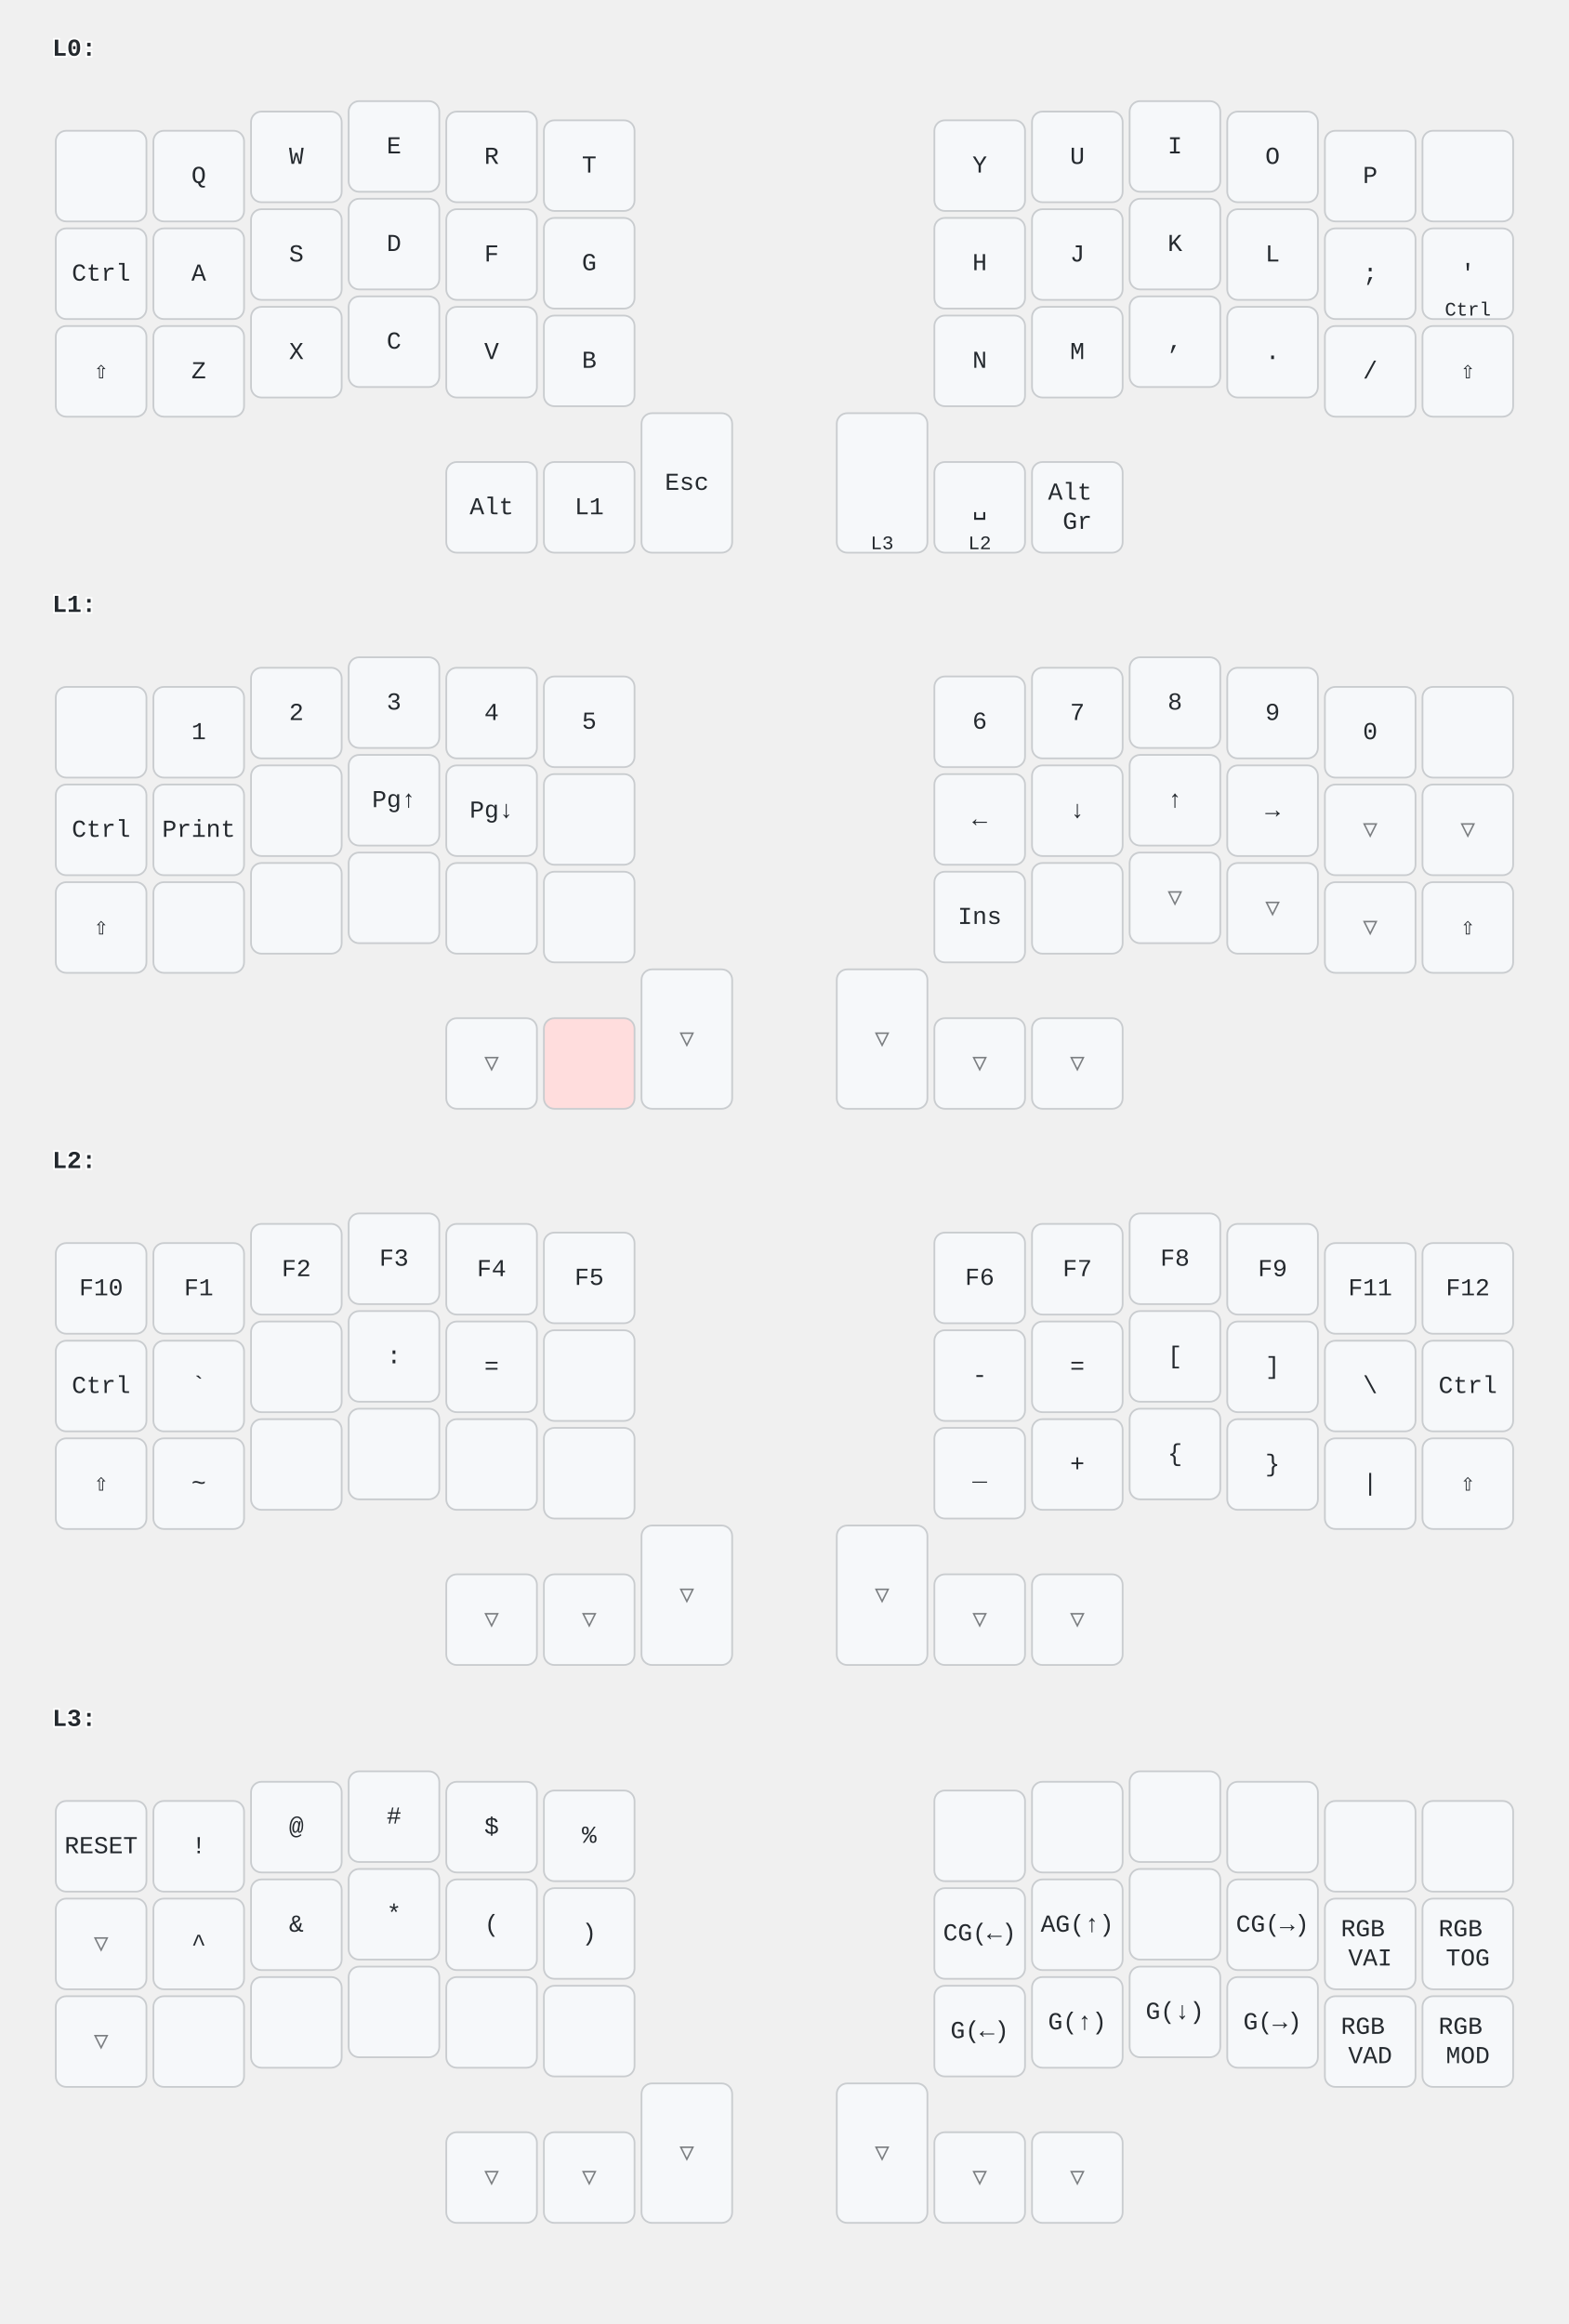
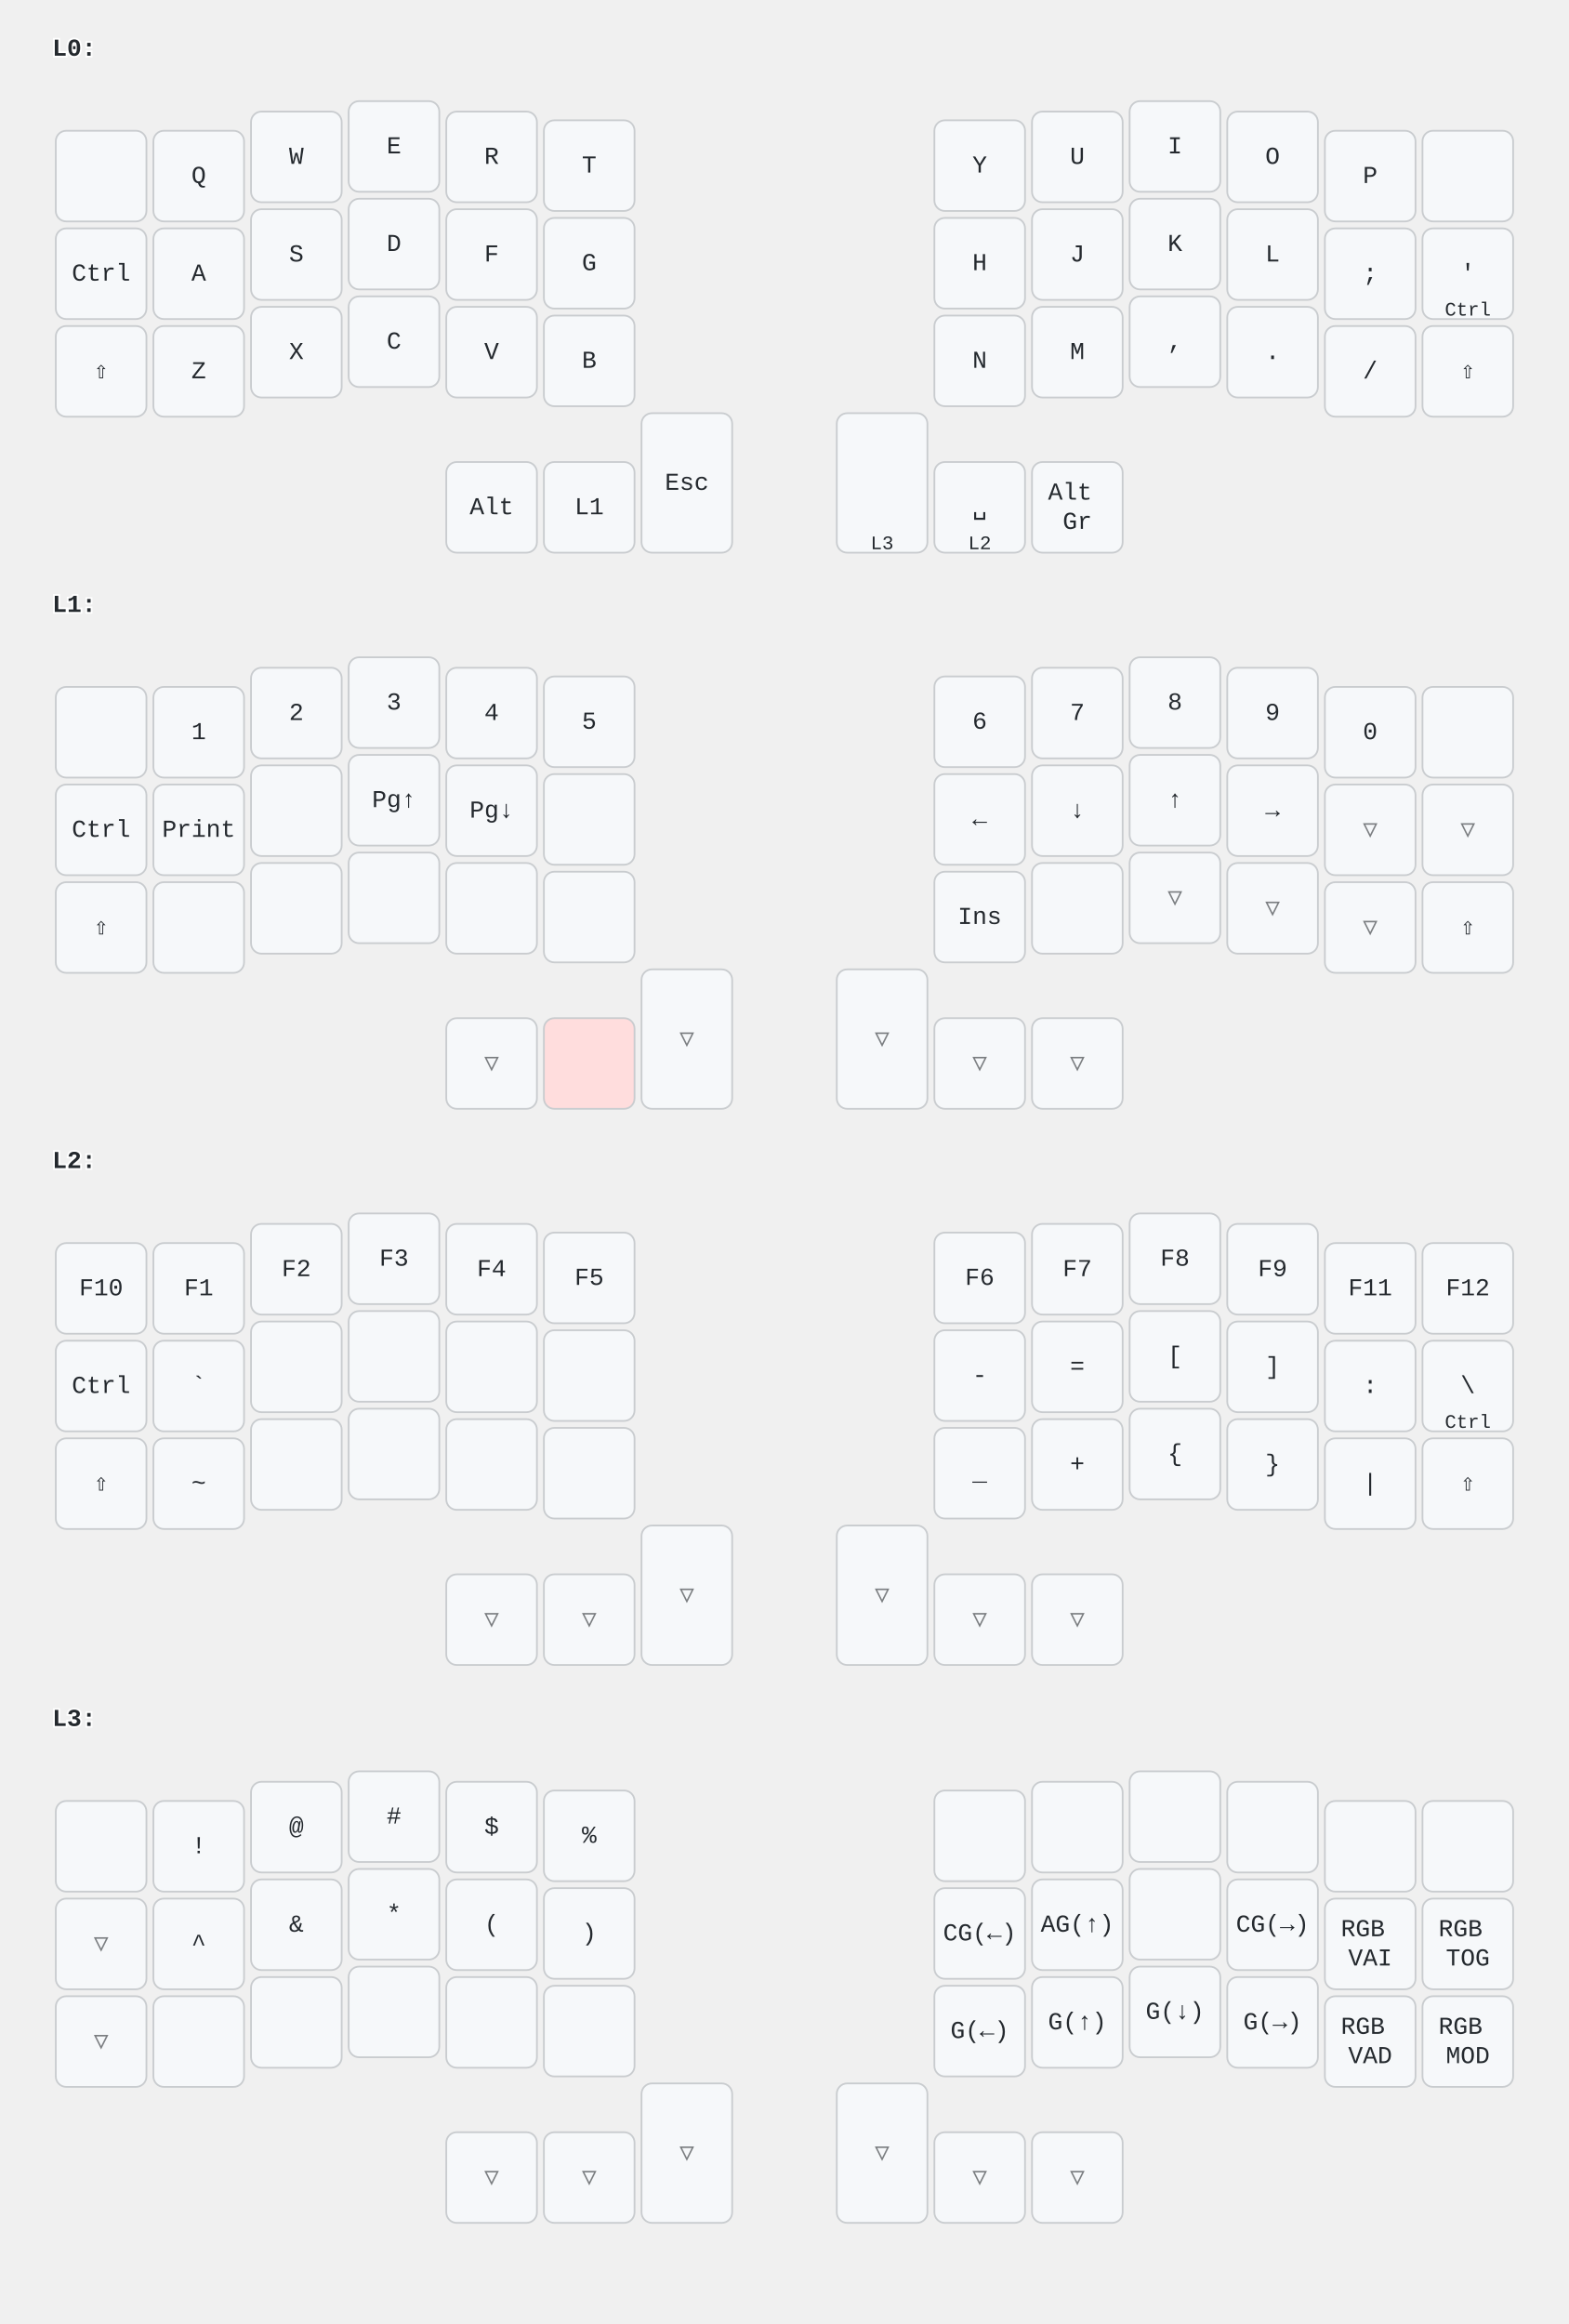
<svg xmlns="http://www.w3.org/2000/svg" xmlns:xlink="http://www.w3.org/1999/xlink" width="900" height="1333" viewBox="0 0 900 1333" class="keymap">
  <defs>/* start glyphs */
<svg id="mdi:apps">
      <svg id="mdi-apps" viewBox="0 0 24 24">
        <path d="M16,20H20V16H16M16,14H20V10H16M10,8H14V4H10M16,8H20V4H16M10,14H14V10H10M4,14H8V10H4M4,20H8V16H4M10,20H14V16H10M4,8H8V4H4V8Z" />
      </svg>
    </svg>
    <svg id="mdi:backspace">
      <svg id="mdi-backspace" viewBox="0 0 24 24">
        <path d="M22,3H7C6.31,3 5.77,3.35 5.41,3.88L0,12L5.41,20.11C5.77,20.64 6.31,21 7,21H22A2,2 0 0,0 24,19V5A2,2 0 0,0 22,3M19,15.59L17.59,17L14,13.41L10.41,17L9,15.59L12.59,12L9,8.41L10.41,7L14,10.59L17.59,7L19,8.41L15.41,12" />
      </svg>
    </svg>
    <svg id="mdi:backspace-reverse">
      <svg id="mdi-backspace-reverse" viewBox="0 0 24 24">
        <path d="M2,21H17C17.7,21 18.2,20.6 18.6,20.1L24,12L18.6,3.9C18.2,3.4 17.7,3 17,3H2A2,2 0 0,0 0,5V19A2,2 0 0,0 2,21M5,8.4L6.4,7L10,10.6L13.6,7L15,8.4L11.4,12L15,15.6L13.6,17L10,13.4L6.4,17L5,15.6L8.6,12" />
      </svg>
    </svg>
    <svg id="mdi:keyboard-return">
      <svg id="mdi-keyboard-return" viewBox="0 0 24 24">
        <path d="M19,7V11H5.83L9.41,7.41L8,6L2,12L8,18L9.41,16.58L5.83,13H21V7H19Z" />
      </svg>
    </svg>
    <svg id="mdi:keyboard-tab">
      <svg id="mdi-keyboard-tab" viewBox="0 0 24 24">
        <path d="M20,18H22V6H20M11.59,7.41L15.17,11H1V13H15.17L11.59,16.58L13,18L19,12L13,6L11.59,7.41Z" />
      </svg>
    </svg>
    <svg id="mdi:microsoft-windows">
      <svg id="mdi-microsoft-windows" viewBox="0 0 24 24">
        <path d="M3,12V6.75L9,5.43V11.91L3,12M20,3V11.75L10,11.9V5.21L20,3M3,13L9,13.09V19.9L3,18.75V13M20,13.25V22L10,20.09V13.1L20,13.25Z" />
      </svg>
    </svg>
    <svg id="mdi:ray-end">
      <svg id="mdi-ray-end" viewBox="0 0 24 24">
        <path d="M20,9C18.69,9 17.58,9.83 17.17,11H2V13H17.17C17.58,14.17 18.69,15 20,15A3,3 0 0,0 23,12A3,3 0 0,0 20,9Z" />
      </svg>
    </svg>
    <svg id="mdi:ray-start">
      <svg id="mdi-ray-start" viewBox="0 0 24 24">
        <path d="M4,9C5.31,9 6.42,9.83 6.83,11H22V13H6.83C6.42,14.17 5.31,15 4,15A3,3 0 0,1 1,12A3,3 0 0,1 4,9Z" />
      </svg>
    </svg>
  </defs>/* end glyphs */
<style>/* inherit to force styles through use tags */
svg path {
    fill: inherit;
}

/* font and background color specifications */
svg.keymap {
    font-family: SFMono-Regular,Consolas,Liberation Mono,Menlo,monospace;
    font-size: 14px;
    font-kerning: normal;
    text-rendering: optimizeLegibility;
    fill: #24292e;
}

/* default key styling */
rect.key {
    fill: #f6f8fa;
    stroke: #c9cccf;
    stroke-width: 1;
}

/* default key side styling, only used is draw_key_sides is set */
rect.side {
    filter: brightness(90%);
}

/* color accent for combo boxes */
rect.combo, rect.combo-separate {
    fill: #cdf;
}

/* color accent for held keys */
rect.held, rect.combo.held {
    fill: #fdd;
}

/* color accent for ghost (optional) keys */
rect.ghost, rect.combo.ghost {
    stroke-dasharray: 4, 4;
    stroke-width: 2;
}

text {
    text-anchor: middle;
    dominant-baseline: middle;
}

/* styling for layer labels */
text.label {
    font-weight: bold;
    text-anchor: start;
    stroke: white;
    stroke-width: 2;
    paint-order: stroke;
}

/* styling for combo tap, and key hold/shifted label text */
text.combo, text.hold, text.shifted {
    font-size: 11px;
}

text.hold {
    text-anchor: middle;
    dominant-baseline: auto;
}

text.shifted {
    text-anchor: middle;
    dominant-baseline: hanging;
}

/* styling for hold/shifted label text in combo box */
text.combo.hold, text.combo.shifted {
    font-size: 8px;
}

/* lighter symbol for transparent keys */
text.trans {
    fill: #7b7e81;
}

/* styling for combo dendrons */
path.combo {
    stroke-width: 1;
    stroke: gray;
    fill: none;
}

/* Start Tabler Icons Cleanup */
/* cannot use height/width with glyphs */
.icon-tabler &gt; path {
    fill: inherit;
    stroke: inherit;
    stroke-width: 2;
}
/* hide tabler's default box */
.icon-tabler &gt; path[stroke="none"][fill="none"] {
    visibility: hidden;
}
/* End Tabler Icons Cleanup */
</style>
  <g transform="translate(30, 0)" class="layer-L0">
    <text x="0" y="28" class="label">L0:</text>
    <g transform="translate(0, 56)">
      <g transform="translate(28, 45)" class="key keypos-0">
        <rect rx="6" ry="6" x="-26" y="-26" width="52" height="52" class="key" />
        <use href="#mdi:keyboard-tab" xlink:href="#mdi:keyboard-tab" x="-7" y="-7" height="14" width="14.0" class="key tap glyph mdi:keyboard-tab" />
      </g>
      <g transform="translate(84, 45)" class="key keypos-1">
        <rect rx="6" ry="6" x="-26" y="-26" width="52" height="52" class="key" />
        <text x="0" y="0" class="key tap">Q</text>
      </g>
      <g transform="translate(140, 34)" class="key keypos-2">
        <rect rx="6" ry="6" x="-26" y="-26" width="52" height="52" class="key" />
        <text x="0" y="0" class="key tap">W</text>
      </g>
      <g transform="translate(196, 28)" class="key keypos-3">
        <rect rx="6" ry="6" x="-26" y="-26" width="52" height="52" class="key" />
        <text x="0" y="0" class="key tap">E</text>
      </g>
      <g transform="translate(252, 34)" class="key keypos-4">
        <rect rx="6" ry="6" x="-26" y="-26" width="52" height="52" class="key" />
        <text x="0" y="0" class="key tap">R</text>
      </g>
      <g transform="translate(308, 39)" class="key keypos-5">
        <rect rx="6" ry="6" x="-26" y="-26" width="52" height="52" class="key" />
        <text x="0" y="0" class="key tap">T</text>
      </g>
      <g transform="translate(532, 39)" class="key keypos-6">
        <rect rx="6" ry="6" x="-26" y="-26" width="52" height="52" class="key" />
        <text x="0" y="0" class="key tap">Y</text>
      </g>
      <g transform="translate(588, 34)" class="key keypos-7">
        <rect rx="6" ry="6" x="-26" y="-26" width="52" height="52" class="key" />
        <text x="0" y="0" class="key tap">U</text>
      </g>
      <g transform="translate(644, 28)" class="key keypos-8">
        <rect rx="6" ry="6" x="-26" y="-26" width="52" height="52" class="key" />
        <text x="0" y="0" class="key tap">I</text>
      </g>
      <g transform="translate(700, 34)" class="key keypos-9">
        <rect rx="6" ry="6" x="-26" y="-26" width="52" height="52" class="key" />
        <text x="0" y="0" class="key tap">O</text>
      </g>
      <g transform="translate(756, 45)" class="key keypos-10">
        <rect rx="6" ry="6" x="-26" y="-26" width="52" height="52" class="key" />
        <text x="0" y="0" class="key tap">P</text>
      </g>
      <g transform="translate(812, 45)" class="key keypos-11">
        <rect rx="6" ry="6" x="-26" y="-26" width="52" height="52" class="key" />
        <use href="#mdi:backspace" xlink:href="#mdi:backspace" x="-7" y="-7" height="14" width="14.0" class="key tap glyph mdi:backspace" />
      </g>
      <g transform="translate(28, 101)" class="key keypos-12">
        <rect rx="6" ry="6" x="-26" y="-26" width="52" height="52" class="key" />
        <text x="0" y="0" class="key tap">Ctrl</text>
      </g>
      <g transform="translate(84, 101)" class="key keypos-13">
        <rect rx="6" ry="6" x="-26" y="-26" width="52" height="52" class="key" />
        <text x="0" y="0" class="key tap">A</text>
      </g>
      <g transform="translate(140, 90)" class="key keypos-14">
        <rect rx="6" ry="6" x="-26" y="-26" width="52" height="52" class="key" />
        <text x="0" y="0" class="key tap">S</text>
      </g>
      <g transform="translate(196, 84)" class="key keypos-15">
        <rect rx="6" ry="6" x="-26" y="-26" width="52" height="52" class="key" />
        <text x="0" y="0" class="key tap">D</text>
      </g>
      <g transform="translate(252, 90)" class="key keypos-16">
        <rect rx="6" ry="6" x="-26" y="-26" width="52" height="52" class="key" />
        <text x="0" y="0" class="key tap">F</text>
      </g>
      <g transform="translate(308, 95)" class="key keypos-17">
        <rect rx="6" ry="6" x="-26" y="-26" width="52" height="52" class="key" />
        <text x="0" y="0" class="key tap">G</text>
      </g>
      <g transform="translate(532, 95)" class="key keypos-18">
        <rect rx="6" ry="6" x="-26" y="-26" width="52" height="52" class="key" />
        <text x="0" y="0" class="key tap">H</text>
      </g>
      <g transform="translate(588, 90)" class="key keypos-19">
        <rect rx="6" ry="6" x="-26" y="-26" width="52" height="52" class="key" />
        <text x="0" y="0" class="key tap">J</text>
      </g>
      <g transform="translate(644, 84)" class="key keypos-20">
        <rect rx="6" ry="6" x="-26" y="-26" width="52" height="52" class="key" />
        <text x="0" y="0" class="key tap">K</text>
      </g>
      <g transform="translate(700, 90)" class="key keypos-21">
        <rect rx="6" ry="6" x="-26" y="-26" width="52" height="52" class="key" />
        <text x="0" y="0" class="key tap">L</text>
      </g>
      <g transform="translate(756, 101)" class="key keypos-22">
        <rect rx="6" ry="6" x="-26" y="-26" width="52" height="52" class="key" />
        <text x="0" y="0" class="key tap">;</text>
      </g>
      <g transform="translate(812, 101)" class="key keypos-23">
        <rect rx="6" ry="6" x="-26" y="-26" width="52" height="52" class="key" />
        <text x="0" y="0" class="key tap">'</text>
        <text x="0" y="24" class="key hold">Ctrl</text>
      </g>
      <g transform="translate(28, 157)" class="key keypos-24">
        <rect rx="6" ry="6" x="-26" y="-26" width="52" height="52" class="key" />
        <text x="0" y="0" class="key tap">⇧</text>
      </g>
      <g transform="translate(84, 157)" class="key keypos-25">
        <rect rx="6" ry="6" x="-26" y="-26" width="52" height="52" class="key" />
        <text x="0" y="0" class="key tap">Z</text>
      </g>
      <g transform="translate(140, 146)" class="key keypos-26">
        <rect rx="6" ry="6" x="-26" y="-26" width="52" height="52" class="key" />
        <text x="0" y="0" class="key tap">X</text>
      </g>
      <g transform="translate(196, 140)" class="key keypos-27">
        <rect rx="6" ry="6" x="-26" y="-26" width="52" height="52" class="key" />
        <text x="0" y="0" class="key tap">C</text>
      </g>
      <g transform="translate(252, 146)" class="key keypos-28">
        <rect rx="6" ry="6" x="-26" y="-26" width="52" height="52" class="key" />
        <text x="0" y="0" class="key tap">V</text>
      </g>
      <g transform="translate(308, 151)" class="key keypos-29">
        <rect rx="6" ry="6" x="-26" y="-26" width="52" height="52" class="key" />
        <text x="0" y="0" class="key tap">B</text>
      </g>
      <g transform="translate(532, 151)" class="key keypos-30">
        <rect rx="6" ry="6" x="-26" y="-26" width="52" height="52" class="key" />
        <text x="0" y="0" class="key tap">N</text>
      </g>
      <g transform="translate(588, 146)" class="key keypos-31">
        <rect rx="6" ry="6" x="-26" y="-26" width="52" height="52" class="key" />
        <text x="0" y="0" class="key tap">M</text>
      </g>
      <g transform="translate(644, 140)" class="key keypos-32">
        <rect rx="6" ry="6" x="-26" y="-26" width="52" height="52" class="key" />
        <text x="0" y="0" class="key tap">,</text>
      </g>
      <g transform="translate(700, 146)" class="key keypos-33">
        <rect rx="6" ry="6" x="-26" y="-26" width="52" height="52" class="key" />
        <text x="0" y="0" class="key tap">.</text>
      </g>
      <g transform="translate(756, 157)" class="key keypos-34">
        <rect rx="6" ry="6" x="-26" y="-26" width="52" height="52" class="key" />
        <text x="0" y="0" class="key tap">/</text>
      </g>
      <g transform="translate(812, 157)" class="key keypos-35">
        <rect rx="6" ry="6" x="-26" y="-26" width="52" height="52" class="key" />
        <text x="0" y="0" class="key tap">⇧</text>
      </g>
      <g transform="translate(252, 235)" class="key keypos-36">
        <rect rx="6" ry="6" x="-26" y="-26" width="52" height="52" class="key" />
        <text x="0" y="0" class="key tap">Alt</text>
      </g>
      <g transform="translate(308, 235)" class="key keypos-37">
        <rect rx="6" ry="6" x="-26" y="-26" width="52" height="52" class="key" />
        <text x="0" y="0" class="key tap">L1</text>
      </g>
      <g transform="translate(364, 221)" class="key keypos-38">
        <rect rx="6" ry="6" x="-26" y="-40" width="52" height="80" class="key" />
        <text x="0" y="0" class="key tap">Esc</text>
        <use href="#mdi:microsoft-windows" xlink:href="#mdi:microsoft-windows" x="-6" y="26" height="12" width="12.0" class="key hold glyph mdi:microsoft-windows" />
      </g>
      <g transform="translate(476, 221)" class="key keypos-39">
        <rect rx="6" ry="6" x="-26" y="-40" width="52" height="80" class="key" />
        <use href="#mdi:keyboard-return" xlink:href="#mdi:keyboard-return" x="-7" y="-7" height="14" width="14.0" class="key tap glyph mdi:keyboard-return" />
        <text x="0" y="38" class="key hold">L3</text>
      </g>
      <g transform="translate(532, 235)" class="key keypos-40">
        <rect rx="6" ry="6" x="-26" y="-26" width="52" height="52" class="key" />
        <text x="0" y="0" class="key tap">␣</text>
        <text x="0" y="24" class="key hold">L2</text>
      </g>
      <g transform="translate(588, 235)" class="key keypos-41">
        <rect rx="6" ry="6" x="-26" y="-26" width="52" height="52" class="key" />
        <text x="0" y="0" class="key tap">
          <tspan x="0" dy="-0.6em">Alt</tspan>
          <tspan x="0" dy="1.2em">Gr</tspan>
        </text>
      </g>
    </g>
  </g>
  <g transform="translate(30, 319)" class="layer-L1">
    <text x="0" y="28" class="label">L1:</text>
    <g transform="translate(0, 56)">
      <g transform="translate(28, 45)" class="key keypos-0">
        <rect rx="6" ry="6" x="-26" y="-26" width="52" height="52" class="key" />
        <use href="#mdi:keyboard-tab" xlink:href="#mdi:keyboard-tab" x="-7" y="-7" height="14" width="14.0" class="key tap glyph mdi:keyboard-tab" />
      </g>
      <g transform="translate(84, 45)" class="key keypos-1">
        <rect rx="6" ry="6" x="-26" y="-26" width="52" height="52" class="key" />
        <text x="0" y="0" class="key tap">1</text>
      </g>
      <g transform="translate(140, 34)" class="key keypos-2">
        <rect rx="6" ry="6" x="-26" y="-26" width="52" height="52" class="key" />
        <text x="0" y="0" class="key tap">2</text>
      </g>
      <g transform="translate(196, 28)" class="key keypos-3">
        <rect rx="6" ry="6" x="-26" y="-26" width="52" height="52" class="key" />
        <text x="0" y="0" class="key tap">3</text>
      </g>
      <g transform="translate(252, 34)" class="key keypos-4">
        <rect rx="6" ry="6" x="-26" y="-26" width="52" height="52" class="key" />
        <text x="0" y="0" class="key tap">4</text>
      </g>
      <g transform="translate(308, 39)" class="key keypos-5">
        <rect rx="6" ry="6" x="-26" y="-26" width="52" height="52" class="key" />
        <text x="0" y="0" class="key tap">5</text>
      </g>
      <g transform="translate(532, 39)" class="key keypos-6">
        <rect rx="6" ry="6" x="-26" y="-26" width="52" height="52" class="key" />
        <text x="0" y="0" class="key tap">6</text>
      </g>
      <g transform="translate(588, 34)" class="key keypos-7">
        <rect rx="6" ry="6" x="-26" y="-26" width="52" height="52" class="key" />
        <text x="0" y="0" class="key tap">7</text>
      </g>
      <g transform="translate(644, 28)" class="key keypos-8">
        <rect rx="6" ry="6" x="-26" y="-26" width="52" height="52" class="key" />
        <text x="0" y="0" class="key tap">8</text>
      </g>
      <g transform="translate(700, 34)" class="key keypos-9">
        <rect rx="6" ry="6" x="-26" y="-26" width="52" height="52" class="key" />
        <text x="0" y="0" class="key tap">9</text>
      </g>
      <g transform="translate(756, 45)" class="key keypos-10">
        <rect rx="6" ry="6" x="-26" y="-26" width="52" height="52" class="key" />
        <text x="0" y="0" class="key tap">0</text>
      </g>
      <g transform="translate(812, 45)" class="key keypos-11">
        <rect rx="6" ry="6" x="-26" y="-26" width="52" height="52" class="key" />
        <use href="#mdi:backspace-reverse" xlink:href="#mdi:backspace-reverse" x="-7" y="-7" height="14" width="14.0" class="key tap glyph mdi:backspace-reverse" />
      </g>
      <g transform="translate(28, 101)" class="key keypos-12">
        <rect rx="6" ry="6" x="-26" y="-26" width="52" height="52" class="key" />
        <text x="0" y="0" class="key tap">Ctrl</text>
      </g>
      <g transform="translate(84, 101)" class="key keypos-13">
        <rect rx="6" ry="6" x="-26" y="-26" width="52" height="52" class="key" />
        <text x="0" y="0" class="key tap">Print</text>
      </g>
      <g transform="translate(140, 90)" class="key keypos-14">
        <rect rx="6" ry="6" x="-26" y="-26" width="52" height="52" class="key" />
        <use href="#mdi:ray-start" xlink:href="#mdi:ray-start" x="-7" y="-7" height="14" width="14.0" class="key tap glyph mdi:ray-start" />
      </g>
      <g transform="translate(196, 84)" class="key keypos-15">
        <rect rx="6" ry="6" x="-26" y="-26" width="52" height="52" class="key" />
        <text x="0" y="0" class="key tap">Pg↑</text>
      </g>
      <g transform="translate(252, 90)" class="key keypos-16">
        <rect rx="6" ry="6" x="-26" y="-26" width="52" height="52" class="key" />
        <text x="0" y="0" class="key tap">Pg↓</text>
      </g>
      <g transform="translate(308, 95)" class="key keypos-17">
        <rect rx="6" ry="6" x="-26" y="-26" width="52" height="52" class="key" />
        <use href="#mdi:ray-end" xlink:href="#mdi:ray-end" x="-7" y="-7" height="14" width="14.0" class="key tap glyph mdi:ray-end" />
      </g>
      <g transform="translate(532, 95)" class="key keypos-18">
        <rect rx="6" ry="6" x="-26" y="-26" width="52" height="52" class="key" />
        <text x="0" y="0" class="key tap">←</text>
      </g>
      <g transform="translate(588, 90)" class="key keypos-19">
        <rect rx="6" ry="6" x="-26" y="-26" width="52" height="52" class="key" />
        <text x="0" y="0" class="key tap">↓</text>
      </g>
      <g transform="translate(644, 84)" class="key keypos-20">
        <rect rx="6" ry="6" x="-26" y="-26" width="52" height="52" class="key" />
        <text x="0" y="0" class="key tap">↑</text>
      </g>
      <g transform="translate(700, 90)" class="key keypos-21">
        <rect rx="6" ry="6" x="-26" y="-26" width="52" height="52" class="key" />
        <text x="0" y="0" class="key tap">→</text>
      </g>
      <g transform="translate(756, 101)" class="key trans keypos-22">
        <rect rx="6" ry="6" x="-26" y="-26" width="52" height="52" class="key trans" />
        <text x="0" y="0" class="key trans tap">▽</text>
      </g>
      <g transform="translate(812, 101)" class="key trans keypos-23">
        <rect rx="6" ry="6" x="-26" y="-26" width="52" height="52" class="key trans" />
        <text x="0" y="0" class="key trans tap">▽</text>
      </g>
      <g transform="translate(28, 157)" class="key keypos-24">
        <rect rx="6" ry="6" x="-26" y="-26" width="52" height="52" class="key" />
        <text x="0" y="0" class="key tap">⇧</text>
      </g>
      <g transform="translate(84, 157)" class="key keypos-25">
        <rect rx="6" ry="6" x="-26" y="-26" width="52" height="52" class="key" />
      </g>
      <g transform="translate(140, 146)" class="key keypos-26">
        <rect rx="6" ry="6" x="-26" y="-26" width="52" height="52" class="key" />
      </g>
      <g transform="translate(196, 140)" class="key keypos-27">
        <rect rx="6" ry="6" x="-26" y="-26" width="52" height="52" class="key" />
      </g>
      <g transform="translate(252, 146)" class="key keypos-28">
        <rect rx="6" ry="6" x="-26" y="-26" width="52" height="52" class="key" />
      </g>
      <g transform="translate(308, 151)" class="key keypos-29">
        <rect rx="6" ry="6" x="-26" y="-26" width="52" height="52" class="key" />
      </g>
      <g transform="translate(532, 151)" class="key keypos-30">
        <rect rx="6" ry="6" x="-26" y="-26" width="52" height="52" class="key" />
        <text x="0" y="0" class="key tap">Ins</text>
      </g>
      <g transform="translate(588, 146)" class="key keypos-31">
        <rect rx="6" ry="6" x="-26" y="-26" width="52" height="52" class="key" />
        <use href="#mdi:apps" xlink:href="#mdi:apps" x="-7" y="-7" height="14" width="14.0" class="key tap glyph mdi:apps" />
      </g>
      <g transform="translate(644, 140)" class="key trans keypos-32">
        <rect rx="6" ry="6" x="-26" y="-26" width="52" height="52" class="key trans" />
        <text x="0" y="0" class="key trans tap">▽</text>
      </g>
      <g transform="translate(700, 146)" class="key trans keypos-33">
        <rect rx="6" ry="6" x="-26" y="-26" width="52" height="52" class="key trans" />
        <text x="0" y="0" class="key trans tap">▽</text>
      </g>
      <g transform="translate(756, 157)" class="key trans keypos-34">
        <rect rx="6" ry="6" x="-26" y="-26" width="52" height="52" class="key trans" />
        <text x="0" y="0" class="key trans tap">▽</text>
      </g>
      <g transform="translate(812, 157)" class="key keypos-35">
        <rect rx="6" ry="6" x="-26" y="-26" width="52" height="52" class="key" />
        <text x="0" y="0" class="key tap">⇧</text>
      </g>
      <g transform="translate(252, 235)" class="key trans keypos-36">
        <rect rx="6" ry="6" x="-26" y="-26" width="52" height="52" class="key trans" />
        <text x="0" y="0" class="key trans tap">▽</text>
      </g>
      <g transform="translate(308, 235)" class="key held keypos-37">
        <rect rx="6" ry="6" x="-26" y="-26" width="52" height="52" class="key held" />
      </g>
      <g transform="translate(364, 221)" class="key trans keypos-38">
        <rect rx="6" ry="6" x="-26" y="-40" width="52" height="80" class="key trans" />
        <text x="0" y="0" class="key trans tap">▽</text>
      </g>
      <g transform="translate(476, 221)" class="key trans keypos-39">
        <rect rx="6" ry="6" x="-26" y="-40" width="52" height="80" class="key trans" />
        <text x="0" y="0" class="key trans tap">▽</text>
      </g>
      <g transform="translate(532, 235)" class="key trans keypos-40">
        <rect rx="6" ry="6" x="-26" y="-26" width="52" height="52" class="key trans" />
        <text x="0" y="0" class="key trans tap">▽</text>
      </g>
      <g transform="translate(588, 235)" class="key trans keypos-41">
        <rect rx="6" ry="6" x="-26" y="-26" width="52" height="52" class="key trans" />
        <text x="0" y="0" class="key trans tap">▽</text>
      </g>
    </g>
  </g>
  <g transform="translate(30, 638)" class="layer-L2">
    <text x="0" y="28" class="label">L2:</text>
    <g transform="translate(0, 56)">
      <g transform="translate(28, 45)" class="key keypos-0">
        <rect rx="6" ry="6" x="-26" y="-26" width="52" height="52" class="key" />
        <text x="0" y="0" class="key tap">F10</text>
      </g>
      <g transform="translate(84, 45)" class="key keypos-1">
        <rect rx="6" ry="6" x="-26" y="-26" width="52" height="52" class="key" />
        <text x="0" y="0" class="key tap">F1</text>
      </g>
      <g transform="translate(140, 34)" class="key keypos-2">
        <rect rx="6" ry="6" x="-26" y="-26" width="52" height="52" class="key" />
        <text x="0" y="0" class="key tap">F2</text>
      </g>
      <g transform="translate(196, 28)" class="key keypos-3">
        <rect rx="6" ry="6" x="-26" y="-26" width="52" height="52" class="key" />
        <text x="0" y="0" class="key tap">F3</text>
      </g>
      <g transform="translate(252, 34)" class="key keypos-4">
        <rect rx="6" ry="6" x="-26" y="-26" width="52" height="52" class="key" />
        <text x="0" y="0" class="key tap">F4</text>
      </g>
      <g transform="translate(308, 39)" class="key keypos-5">
        <rect rx="6" ry="6" x="-26" y="-26" width="52" height="52" class="key" />
        <text x="0" y="0" class="key tap">F5</text>
      </g>
      <g transform="translate(532, 39)" class="key keypos-6">
        <rect rx="6" ry="6" x="-26" y="-26" width="52" height="52" class="key" />
        <text x="0" y="0" class="key tap">F6</text>
      </g>
      <g transform="translate(588, 34)" class="key keypos-7">
        <rect rx="6" ry="6" x="-26" y="-26" width="52" height="52" class="key" />
        <text x="0" y="0" class="key tap">F7</text>
      </g>
      <g transform="translate(644, 28)" class="key keypos-8">
        <rect rx="6" ry="6" x="-26" y="-26" width="52" height="52" class="key" />
        <text x="0" y="0" class="key tap">F8</text>
      </g>
      <g transform="translate(700, 34)" class="key keypos-9">
        <rect rx="6" ry="6" x="-26" y="-26" width="52" height="52" class="key" />
        <text x="0" y="0" class="key tap">F9</text>
      </g>
      <g transform="translate(756, 45)" class="key keypos-10">
        <rect rx="6" ry="6" x="-26" y="-26" width="52" height="52" class="key" />
        <text x="0" y="0" class="key tap">F11</text>
      </g>
      <g transform="translate(812, 45)" class="key keypos-11">
        <rect rx="6" ry="6" x="-26" y="-26" width="52" height="52" class="key" />
        <text x="0" y="0" class="key tap">F12</text>
      </g>
      <g transform="translate(28, 101)" class="key keypos-12">
        <rect rx="6" ry="6" x="-26" y="-26" width="52" height="52" class="key" />
        <text x="0" y="0" class="key tap">Ctrl</text>
      </g>
      <g transform="translate(84, 101)" class="key keypos-13">
        <rect rx="6" ry="6" x="-26" y="-26" width="52" height="52" class="key" />
        <text x="0" y="0" class="key tap">`</text>
      </g>
      <g transform="translate(140, 90)" class="key keypos-14">
        <rect rx="6" ry="6" x="-26" y="-26" width="52" height="52" class="key" />
      </g>
      <g transform="translate(196, 84)" class="key keypos-15">
        <rect rx="6" ry="6" x="-26" y="-26" width="52" height="52" class="key" />
+       </g>
+       <g transform="translate(252, 90)" class="key keypos-16">
+         <rect rx="6" ry="6" x="-26" y="-26" width="52" height="52" class="key" />
+       </g>
+       <g transform="translate(308, 95)" class="key keypos-17">
+         <rect rx="6" ry="6" x="-26" y="-26" width="52" height="52" class="key" />
+       </g>
+       <g transform="translate(532, 95)" class="key keypos-18">
+         <rect rx="6" ry="6" x="-26" y="-26" width="52" height="52" class="key" />
+         <text x="0" y="0" class="key tap">-</text>
+       </g>
+       <g transform="translate(588, 90)" class="key keypos-19">
+         <rect rx="6" ry="6" x="-26" y="-26" width="52" height="52" class="key" />
+         <text x="0" y="0" class="key tap">=</text>
+       </g>
+       <g transform="translate(644, 84)" class="key keypos-20">
+         <rect rx="6" ry="6" x="-26" y="-26" width="52" height="52" class="key" />
+         <text x="0" y="0" class="key tap">[</text>
+       </g>
+       <g transform="translate(700, 90)" class="key keypos-21">
+         <rect rx="6" ry="6" x="-26" y="-26" width="52" height="52" class="key" />
+         <text x="0" y="0" class="key tap">]</text>
+       </g>
+       <g transform="translate(756, 101)" class="key keypos-22">
+         <rect rx="6" ry="6" x="-26" y="-26" width="52" height="52" class="key" />
        <text x="0" y="0" class="key tap">:</text>
      </g>
-       <g transform="translate(252, 90)" class="key keypos-16">
-         <rect rx="6" ry="6" x="-26" y="-26" width="52" height="52" class="key" />
-         <text x="0" y="0" class="key tap">=</text>
-       </g>
-       <g transform="translate(308, 95)" class="key keypos-17">
-         <rect rx="6" ry="6" x="-26" y="-26" width="52" height="52" class="key" />
-       </g>
-       <g transform="translate(532, 95)" class="key keypos-18">
-         <rect rx="6" ry="6" x="-26" y="-26" width="52" height="52" class="key" />
-         <text x="0" y="0" class="key tap">-</text>
-       </g>
-       <g transform="translate(588, 90)" class="key keypos-19">
-         <rect rx="6" ry="6" x="-26" y="-26" width="52" height="52" class="key" />
-         <text x="0" y="0" class="key tap">=</text>
-       </g>
-       <g transform="translate(644, 84)" class="key keypos-20">
-         <rect rx="6" ry="6" x="-26" y="-26" width="52" height="52" class="key" />
-         <text x="0" y="0" class="key tap">[</text>
-       </g>
-       <g transform="translate(700, 90)" class="key keypos-21">
-         <rect rx="6" ry="6" x="-26" y="-26" width="52" height="52" class="key" />
-         <text x="0" y="0" class="key tap">]</text>
-       </g>
-       <g transform="translate(756, 101)" class="key keypos-22">
+       <g transform="translate(812, 101)" class="key keypos-23">
        <rect rx="6" ry="6" x="-26" y="-26" width="52" height="52" class="key" />
        <text x="0" y="0" class="key tap">\</text>
-       </g>
-       <g transform="translate(812, 101)" class="key keypos-23">
-         <rect rx="6" ry="6" x="-26" y="-26" width="52" height="52" class="key" />
-         <text x="0" y="0" class="key tap">Ctrl</text>
+         <text x="0" y="24" class="key hold">Ctrl</text>
      </g>
      <g transform="translate(28, 157)" class="key keypos-24">
        <rect rx="6" ry="6" x="-26" y="-26" width="52" height="52" class="key" />
        <text x="0" y="0" class="key tap">⇧</text>
      </g>
      <g transform="translate(84, 157)" class="key keypos-25">
        <rect rx="6" ry="6" x="-26" y="-26" width="52" height="52" class="key" />
        <text x="0" y="0" class="key tap">~</text>
      </g>
      <g transform="translate(140, 146)" class="key keypos-26">
        <rect rx="6" ry="6" x="-26" y="-26" width="52" height="52" class="key" />
      </g>
      <g transform="translate(196, 140)" class="key keypos-27">
        <rect rx="6" ry="6" x="-26" y="-26" width="52" height="52" class="key" />
      </g>
      <g transform="translate(252, 146)" class="key keypos-28">
        <rect rx="6" ry="6" x="-26" y="-26" width="52" height="52" class="key" />
      </g>
      <g transform="translate(308, 151)" class="key keypos-29">
        <rect rx="6" ry="6" x="-26" y="-26" width="52" height="52" class="key" />
      </g>
      <g transform="translate(532, 151)" class="key keypos-30">
        <rect rx="6" ry="6" x="-26" y="-26" width="52" height="52" class="key" />
        <text x="0" y="0" class="key tap">_</text>
      </g>
      <g transform="translate(588, 146)" class="key keypos-31">
        <rect rx="6" ry="6" x="-26" y="-26" width="52" height="52" class="key" />
        <text x="0" y="0" class="key tap">+</text>
      </g>
      <g transform="translate(644, 140)" class="key keypos-32">
        <rect rx="6" ry="6" x="-26" y="-26" width="52" height="52" class="key" />
        <text x="0" y="0" class="key tap">{</text>
      </g>
      <g transform="translate(700, 146)" class="key keypos-33">
        <rect rx="6" ry="6" x="-26" y="-26" width="52" height="52" class="key" />
        <text x="0" y="0" class="key tap">}</text>
      </g>
      <g transform="translate(756, 157)" class="key keypos-34">
        <rect rx="6" ry="6" x="-26" y="-26" width="52" height="52" class="key" />
        <text x="0" y="0" class="key tap">|</text>
      </g>
      <g transform="translate(812, 157)" class="key keypos-35">
        <rect rx="6" ry="6" x="-26" y="-26" width="52" height="52" class="key" />
        <text x="0" y="0" class="key tap">⇧</text>
      </g>
      <g transform="translate(252, 235)" class="key trans keypos-36">
        <rect rx="6" ry="6" x="-26" y="-26" width="52" height="52" class="key trans" />
        <text x="0" y="0" class="key trans tap">▽</text>
      </g>
      <g transform="translate(308, 235)" class="key trans keypos-37">
        <rect rx="6" ry="6" x="-26" y="-26" width="52" height="52" class="key trans" />
        <text x="0" y="0" class="key trans tap">▽</text>
      </g>
      <g transform="translate(364, 221)" class="key trans keypos-38">
        <rect rx="6" ry="6" x="-26" y="-40" width="52" height="80" class="key trans" />
        <text x="0" y="0" class="key trans tap">▽</text>
      </g>
      <g transform="translate(476, 221)" class="key trans keypos-39">
        <rect rx="6" ry="6" x="-26" y="-40" width="52" height="80" class="key trans" />
        <text x="0" y="0" class="key trans tap">▽</text>
      </g>
      <g transform="translate(532, 235)" class="key trans keypos-40">
        <rect rx="6" ry="6" x="-26" y="-26" width="52" height="52" class="key trans" />
        <text x="0" y="0" class="key trans tap">▽</text>
      </g>
      <g transform="translate(588, 235)" class="key trans keypos-41">
        <rect rx="6" ry="6" x="-26" y="-26" width="52" height="52" class="key trans" />
        <text x="0" y="0" class="key trans tap">▽</text>
      </g>
    </g>
  </g>
  <g transform="translate(30, 958)" class="layer-L3">
    <text x="0" y="28" class="label">L3:</text>
    <g transform="translate(0, 56)">
      <g transform="translate(28, 45)" class="key keypos-0">
        <rect rx="6" ry="6" x="-26" y="-26" width="52" height="52" class="key" />
-         <text x="0" y="0" class="key tap">RESET</text>
      </g>
      <g transform="translate(84, 45)" class="key keypos-1">
        <rect rx="6" ry="6" x="-26" y="-26" width="52" height="52" class="key" />
        <text x="0" y="0" class="key tap">!</text>
      </g>
      <g transform="translate(140, 34)" class="key keypos-2">
        <rect rx="6" ry="6" x="-26" y="-26" width="52" height="52" class="key" />
        <text x="0" y="0" class="key tap">@</text>
      </g>
      <g transform="translate(196, 28)" class="key keypos-3">
        <rect rx="6" ry="6" x="-26" y="-26" width="52" height="52" class="key" />
        <text x="0" y="0" class="key tap">#</text>
      </g>
      <g transform="translate(252, 34)" class="key keypos-4">
        <rect rx="6" ry="6" x="-26" y="-26" width="52" height="52" class="key" />
        <text x="0" y="0" class="key tap">$</text>
      </g>
      <g transform="translate(308, 39)" class="key keypos-5">
        <rect rx="6" ry="6" x="-26" y="-26" width="52" height="52" class="key" />
        <text x="0" y="0" class="key tap">%</text>
      </g>
      <g transform="translate(532, 39)" class="key keypos-6">
        <rect rx="6" ry="6" x="-26" y="-26" width="52" height="52" class="key" />
      </g>
      <g transform="translate(588, 34)" class="key keypos-7">
        <rect rx="6" ry="6" x="-26" y="-26" width="52" height="52" class="key" />
      </g>
      <g transform="translate(644, 28)" class="key keypos-8">
        <rect rx="6" ry="6" x="-26" y="-26" width="52" height="52" class="key" />
      </g>
      <g transform="translate(700, 34)" class="key keypos-9">
        <rect rx="6" ry="6" x="-26" y="-26" width="52" height="52" class="key" />
      </g>
      <g transform="translate(756, 45)" class="key keypos-10">
        <rect rx="6" ry="6" x="-26" y="-26" width="52" height="52" class="key" />
      </g>
      <g transform="translate(812, 45)" class="key keypos-11">
        <rect rx="6" ry="6" x="-26" y="-26" width="52" height="52" class="key" />
        <use href="#mdi:backspace" xlink:href="#mdi:backspace" x="-7" y="-7" height="14" width="14.0" class="key tap glyph mdi:backspace" />
      </g>
      <g transform="translate(28, 101)" class="key trans keypos-12">
        <rect rx="6" ry="6" x="-26" y="-26" width="52" height="52" class="key trans" />
        <text x="0" y="0" class="key trans tap">▽</text>
      </g>
      <g transform="translate(84, 101)" class="key keypos-13">
        <rect rx="6" ry="6" x="-26" y="-26" width="52" height="52" class="key" />
        <text x="0" y="0" class="key tap">^</text>
      </g>
      <g transform="translate(140, 90)" class="key keypos-14">
        <rect rx="6" ry="6" x="-26" y="-26" width="52" height="52" class="key" />
        <text x="0" y="0" class="key tap">&amp;</text>
      </g>
      <g transform="translate(196, 84)" class="key keypos-15">
        <rect rx="6" ry="6" x="-26" y="-26" width="52" height="52" class="key" />
        <text x="0" y="0" class="key tap">*</text>
      </g>
      <g transform="translate(252, 90)" class="key keypos-16">
        <rect rx="6" ry="6" x="-26" y="-26" width="52" height="52" class="key" />
        <text x="0" y="0" class="key tap">(</text>
      </g>
      <g transform="translate(308, 95)" class="key keypos-17">
        <rect rx="6" ry="6" x="-26" y="-26" width="52" height="52" class="key" />
        <text x="0" y="0" class="key tap">)</text>
      </g>
      <g transform="translate(532, 95)" class="key keypos-18">
        <rect rx="6" ry="6" x="-26" y="-26" width="52" height="52" class="key" />
        <text x="0" y="0" class="key tap">CG(←)</text>
      </g>
      <g transform="translate(588, 90)" class="key keypos-19">
        <rect rx="6" ry="6" x="-26" y="-26" width="52" height="52" class="key" />
        <text x="0" y="0" class="key tap">AG(↑)</text>
      </g>
      <g transform="translate(644, 84)" class="key keypos-20">
        <rect rx="6" ry="6" x="-26" y="-26" width="52" height="52" class="key" />
      </g>
      <g transform="translate(700, 90)" class="key keypos-21">
        <rect rx="6" ry="6" x="-26" y="-26" width="52" height="52" class="key" />
        <text x="0" y="0" class="key tap">CG(→)</text>
      </g>
      <g transform="translate(756, 101)" class="key keypos-22">
        <rect rx="6" ry="6" x="-26" y="-26" width="52" height="52" class="key" />
        <text x="0" y="0" class="key tap">
          <tspan x="0" dy="-0.6em">RGB</tspan>
          <tspan x="0" dy="1.2em">VAI</tspan>
        </text>
      </g>
      <g transform="translate(812, 101)" class="key keypos-23">
        <rect rx="6" ry="6" x="-26" y="-26" width="52" height="52" class="key" />
        <text x="0" y="0" class="key tap">
          <tspan x="0" dy="-0.6em">RGB</tspan>
          <tspan x="0" dy="1.2em">TOG</tspan>
        </text>
      </g>
      <g transform="translate(28, 157)" class="key trans keypos-24">
        <rect rx="6" ry="6" x="-26" y="-26" width="52" height="52" class="key trans" />
        <text x="0" y="0" class="key trans tap">▽</text>
      </g>
      <g transform="translate(84, 157)" class="key keypos-25">
        <rect rx="6" ry="6" x="-26" y="-26" width="52" height="52" class="key" />
      </g>
      <g transform="translate(140, 146)" class="key keypos-26">
        <rect rx="6" ry="6" x="-26" y="-26" width="52" height="52" class="key" />
      </g>
      <g transform="translate(196, 140)" class="key keypos-27">
        <rect rx="6" ry="6" x="-26" y="-26" width="52" height="52" class="key" />
      </g>
      <g transform="translate(252, 146)" class="key keypos-28">
        <rect rx="6" ry="6" x="-26" y="-26" width="52" height="52" class="key" />
      </g>
      <g transform="translate(308, 151)" class="key keypos-29">
        <rect rx="6" ry="6" x="-26" y="-26" width="52" height="52" class="key" />
      </g>
      <g transform="translate(532, 151)" class="key keypos-30">
        <rect rx="6" ry="6" x="-26" y="-26" width="52" height="52" class="key" />
        <text x="0" y="0" class="key tap">G(←)</text>
      </g>
      <g transform="translate(588, 146)" class="key keypos-31">
        <rect rx="6" ry="6" x="-26" y="-26" width="52" height="52" class="key" />
        <text x="0" y="0" class="key tap">G(↑)</text>
      </g>
      <g transform="translate(644, 140)" class="key keypos-32">
        <rect rx="6" ry="6" x="-26" y="-26" width="52" height="52" class="key" />
        <text x="0" y="0" class="key tap">G(↓)</text>
      </g>
      <g transform="translate(700, 146)" class="key keypos-33">
        <rect rx="6" ry="6" x="-26" y="-26" width="52" height="52" class="key" />
        <text x="0" y="0" class="key tap">G(→)</text>
      </g>
      <g transform="translate(756, 157)" class="key keypos-34">
        <rect rx="6" ry="6" x="-26" y="-26" width="52" height="52" class="key" />
        <text x="0" y="0" class="key tap">
          <tspan x="0" dy="-0.6em">RGB</tspan>
          <tspan x="0" dy="1.2em">VAD</tspan>
        </text>
      </g>
      <g transform="translate(812, 157)" class="key keypos-35">
        <rect rx="6" ry="6" x="-26" y="-26" width="52" height="52" class="key" />
        <text x="0" y="0" class="key tap">
          <tspan x="0" dy="-0.6em">RGB</tspan>
          <tspan x="0" dy="1.2em">MOD</tspan>
        </text>
      </g>
      <g transform="translate(252, 235)" class="key trans keypos-36">
        <rect rx="6" ry="6" x="-26" y="-26" width="52" height="52" class="key trans" />
        <text x="0" y="0" class="key trans tap">▽</text>
      </g>
      <g transform="translate(308, 235)" class="key trans keypos-37">
        <rect rx="6" ry="6" x="-26" y="-26" width="52" height="52" class="key trans" />
        <text x="0" y="0" class="key trans tap">▽</text>
      </g>
      <g transform="translate(364, 221)" class="key trans keypos-38">
        <rect rx="6" ry="6" x="-26" y="-40" width="52" height="80" class="key trans" />
        <text x="0" y="0" class="key trans tap">▽</text>
      </g>
      <g transform="translate(476, 221)" class="key trans keypos-39">
        <rect rx="6" ry="6" x="-26" y="-40" width="52" height="80" class="key trans" />
        <text x="0" y="0" class="key trans tap">▽</text>
      </g>
      <g transform="translate(532, 235)" class="key trans keypos-40">
        <rect rx="6" ry="6" x="-26" y="-26" width="52" height="52" class="key trans" />
        <text x="0" y="0" class="key trans tap">▽</text>
      </g>
      <g transform="translate(588, 235)" class="key trans keypos-41">
        <rect rx="6" ry="6" x="-26" y="-26" width="52" height="52" class="key trans" />
        <text x="0" y="0" class="key trans tap">▽</text>
      </g>
    </g>
  </g>
</svg>
